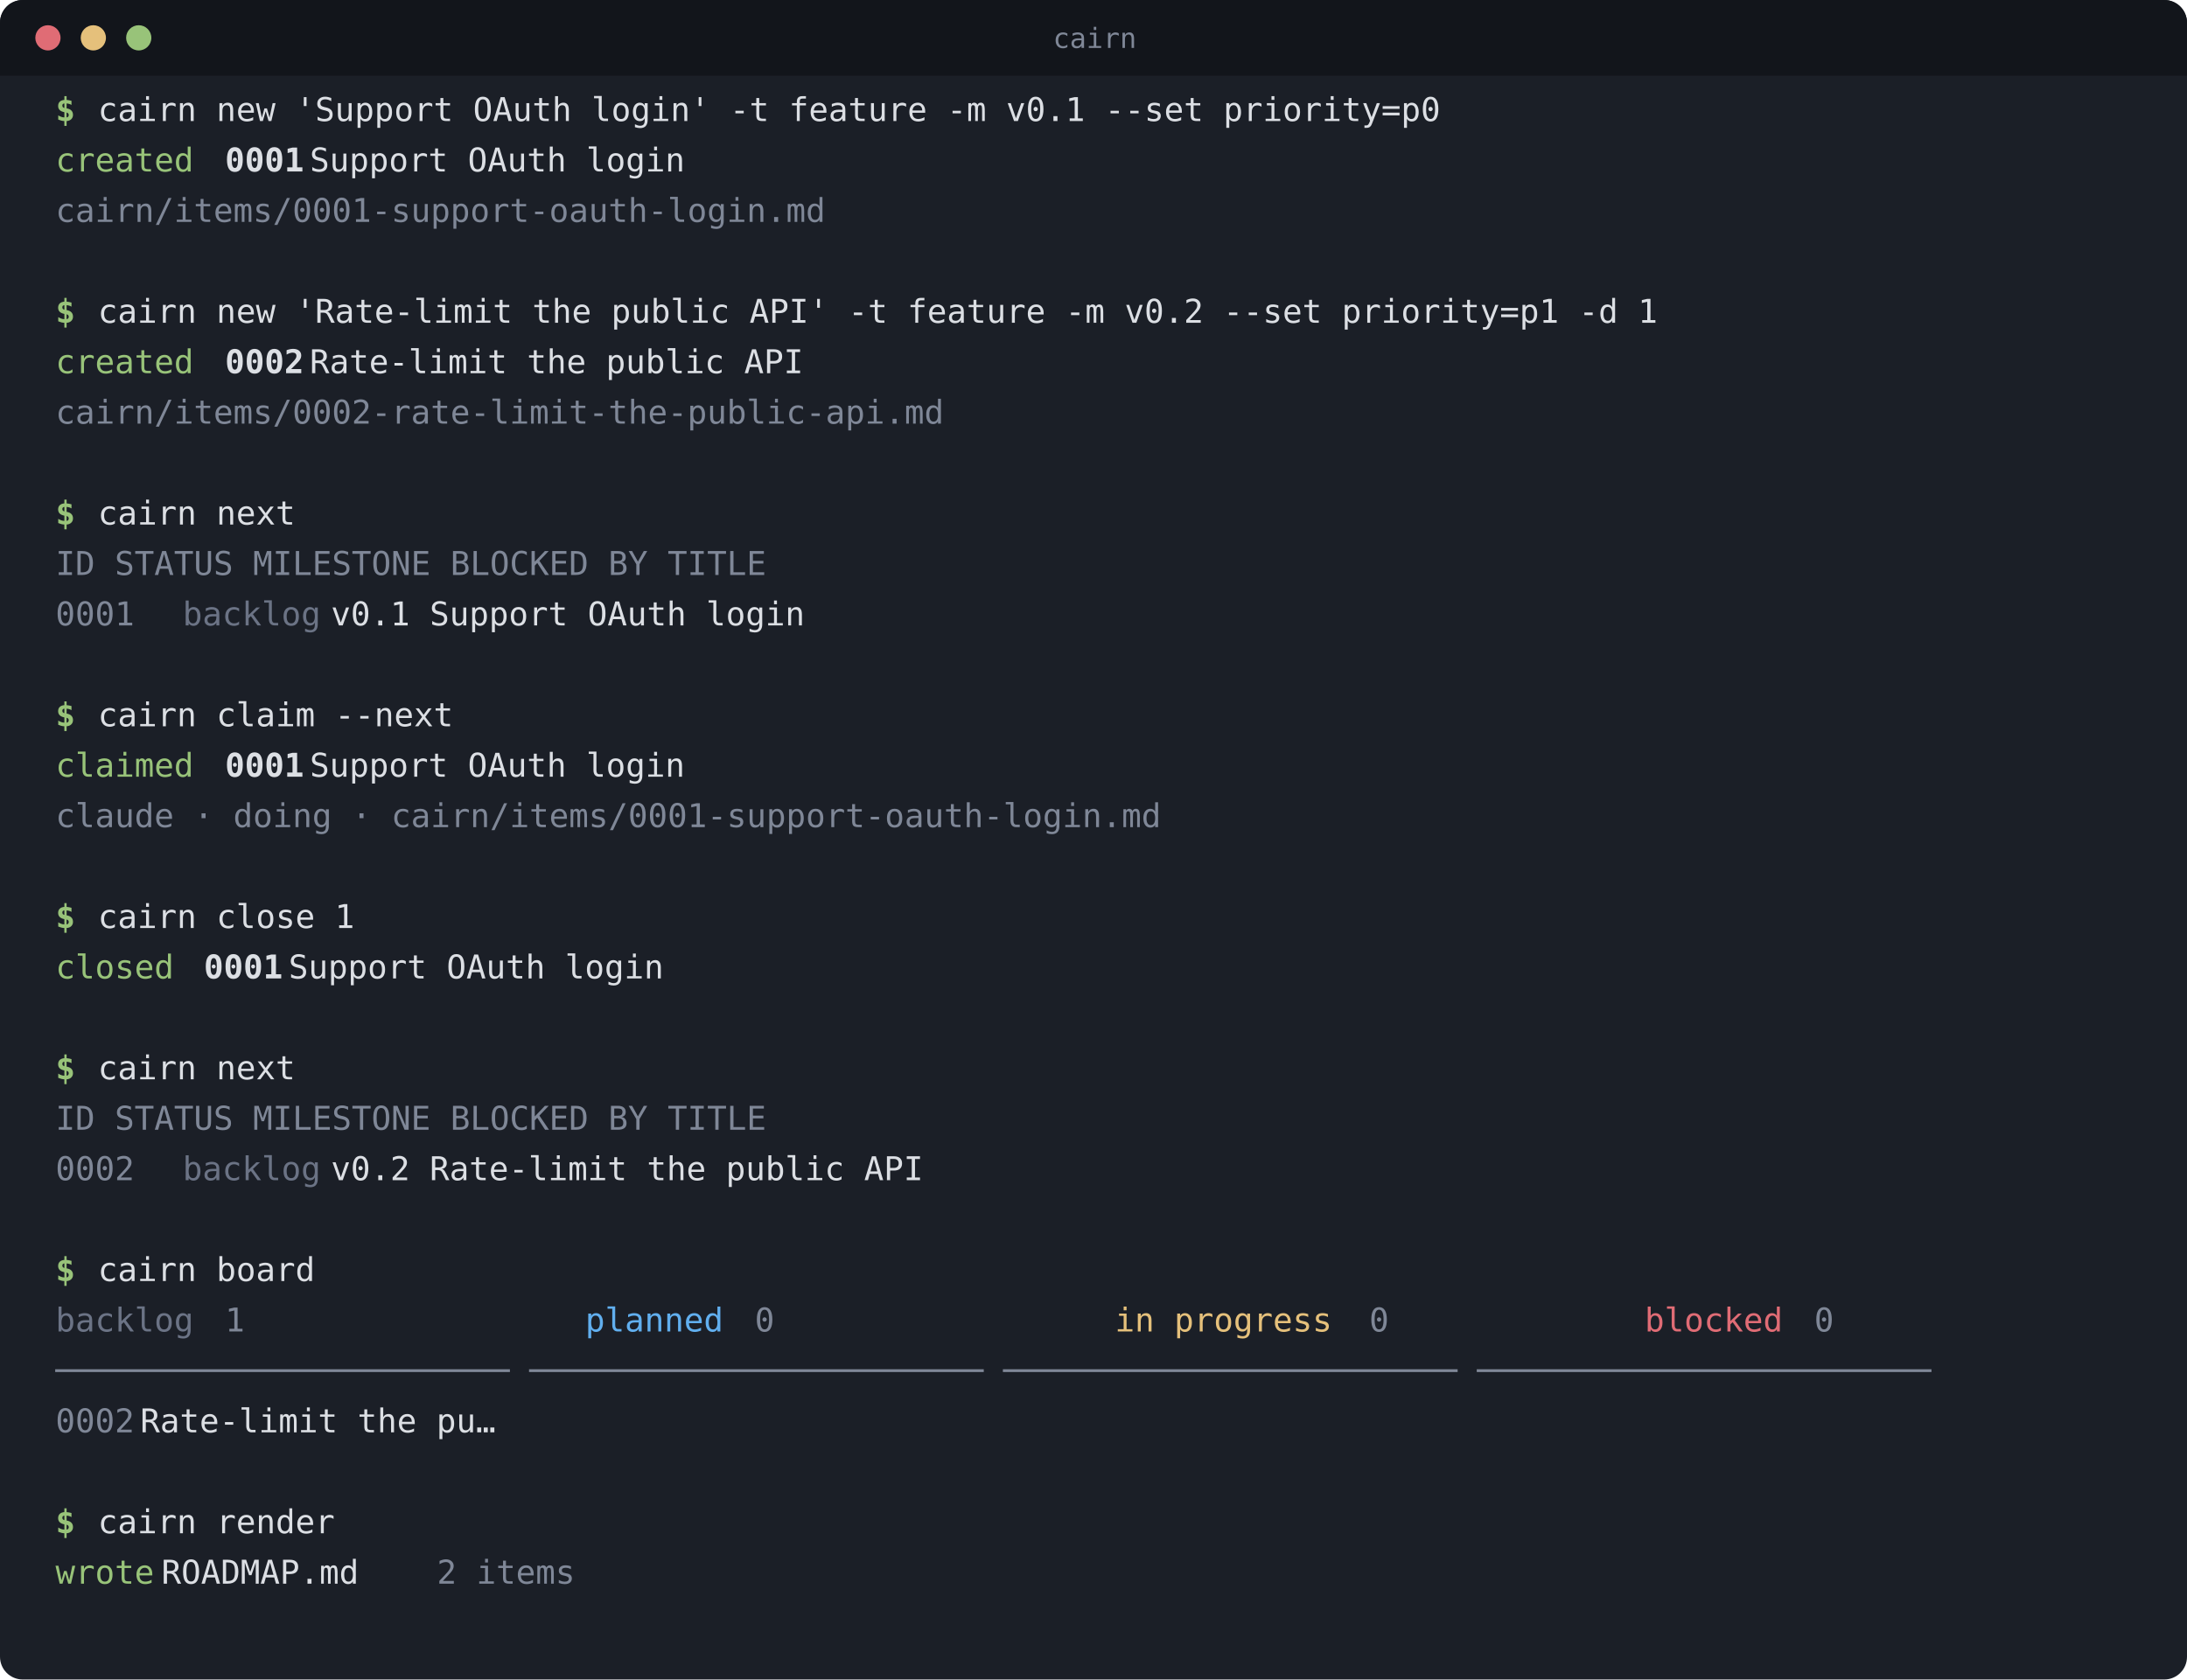
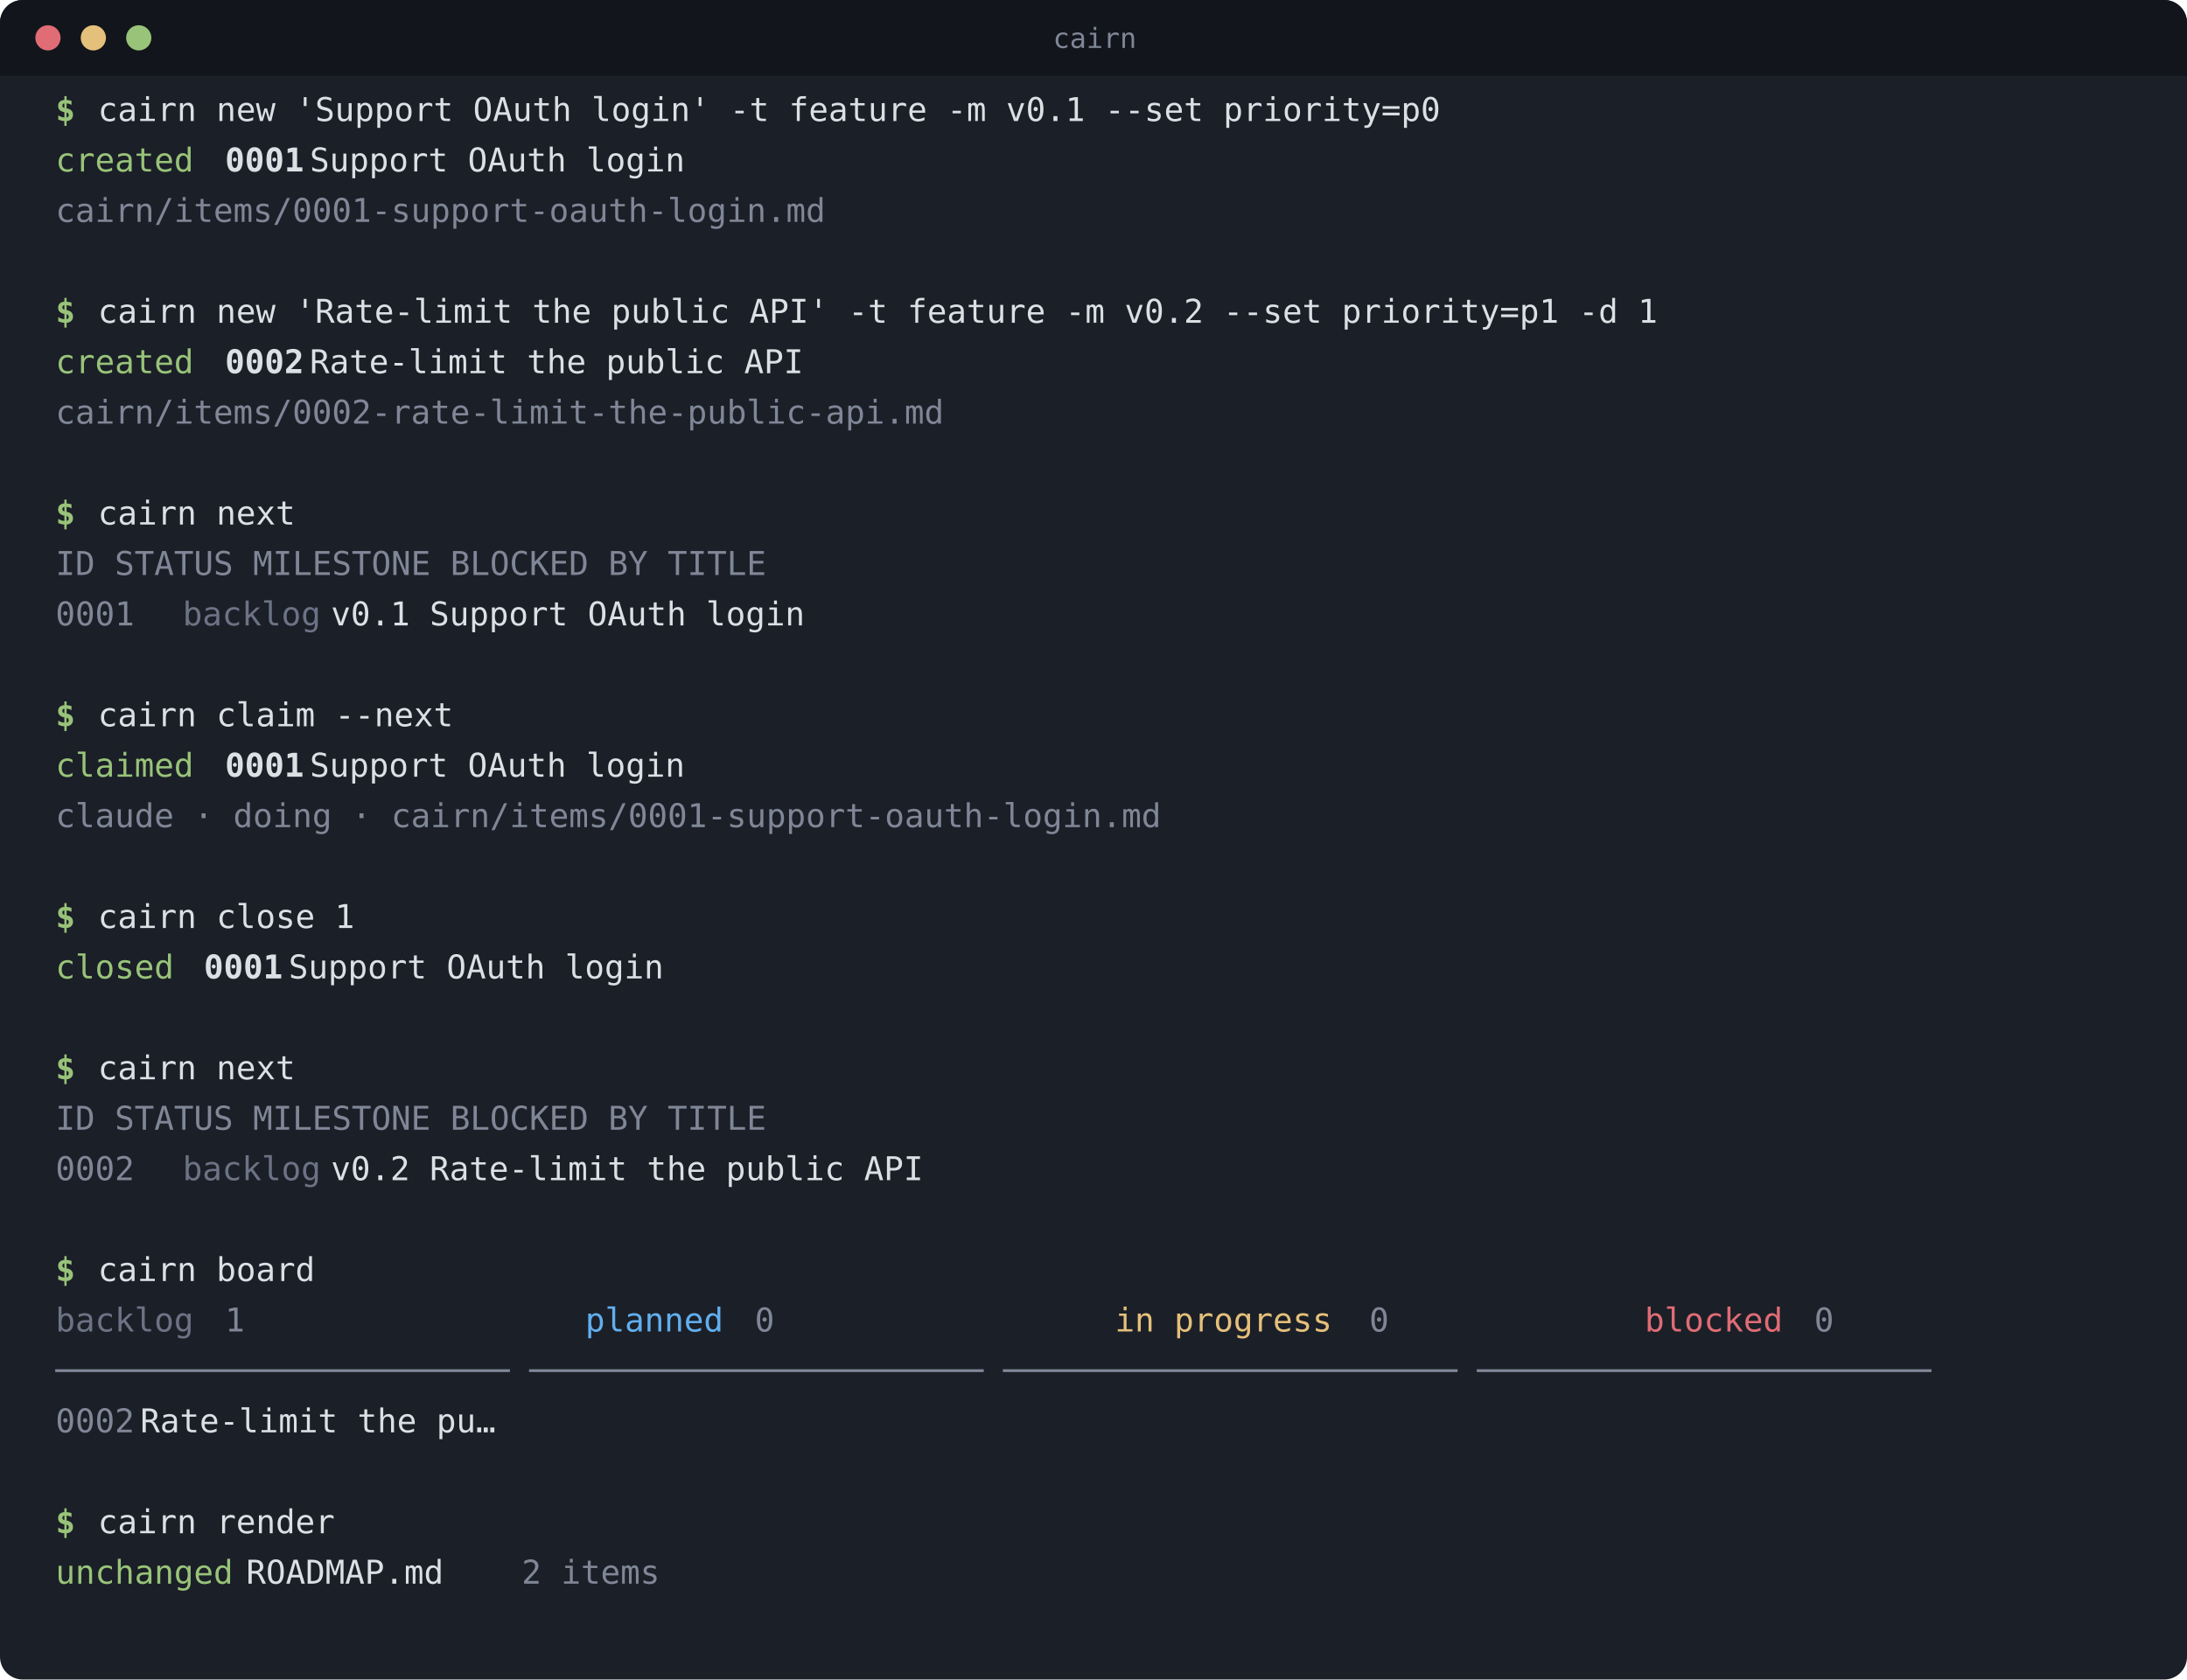
<svg xmlns="http://www.w3.org/2000/svg" width="867" height="666" viewBox="0 0 867 666" font-family="ui-monospace, SFMono-Regular, Menlo, Consolas, monospace" font-size="13">
  <defs>
    <clipPath id="r">
      <rect x="0" y="0" width="867" height="666" rx="9" />
    </clipPath>
  </defs>
  <g clip-path="url(#r)">
    <rect width="867" height="666" fill="#1b1f27" />
    <rect width="867" height="30" fill="#12151b" />
    <circle cx="19" cy="15" r="5" fill="#e06c75" />
    <circle cx="37" cy="15" r="5" fill="#e5c07b" />
    <circle cx="55" cy="15" r="5" fill="#98c379" />
    <text x="434" y="19" fill="#7f8797" text-anchor="middle" font-size="11">cairn</text>
    <text x="22.0" y="48.0" fill="#98c379" font-weight="600">$</text>
    <text x="38.8" y="48.0" fill="#dcdfe4">cairn new 'Support OAuth login' -t feature -m v0.1 --set priority=p0</text>
    <text y="68.0">
      <tspan x="22.0" fill="#98c379">created</tspan>
      <tspan x="80.8" fill="#dcdfe4"> </tspan>
      <tspan x="89.2" fill="#dcdfe4" font-weight="600">0001</tspan>
      <tspan x="122.8" fill="#dcdfe4">  Support OAuth login</tspan>
    </text>
    <text y="88.0">
      <tspan x="22.0" fill="#7f8797">cairn/items/0001-support-oauth-login.md</tspan>
    </text>
    <text x="22.0" y="128.0" fill="#98c379" font-weight="600">$</text>
    <text x="38.8" y="128.0" fill="#dcdfe4">cairn new 'Rate-limit the public API' -t feature -m v0.2 --set priority=p1 -d 1</text>
    <text y="148.0">
      <tspan x="22.0" fill="#98c379">created</tspan>
      <tspan x="80.8" fill="#dcdfe4"> </tspan>
      <tspan x="89.2" fill="#dcdfe4" font-weight="600">0002</tspan>
      <tspan x="122.8" fill="#dcdfe4">  Rate-limit the public API</tspan>
    </text>
    <text y="168.0">
      <tspan x="22.0" fill="#7f8797">cairn/items/0002-rate-limit-the-public-api.md</tspan>
    </text>
    <text x="22.0" y="208.0" fill="#98c379" font-weight="600">$</text>
    <text x="38.8" y="208.0" fill="#dcdfe4">cairn next</text>
    <text y="228.0">
      <tspan x="22.0" fill="#7f8797">ID    STATUS   MILESTONE  BLOCKED BY  TITLE</tspan>
    </text>
    <text y="248.0">
      <tspan x="22.0" fill="#7f8797">0001</tspan>
      <tspan x="55.6" fill="#dcdfe4">  </tspan>
      <tspan x="72.4" fill="#6b7385">backlog</tspan>
      <tspan x="131.2" fill="#dcdfe4">  v0.1                   Support OAuth login</tspan>
    </text>
    <text x="22.0" y="288.0" fill="#98c379" font-weight="600">$</text>
    <text x="38.8" y="288.0" fill="#dcdfe4">cairn claim --next</text>
    <text y="308.0">
      <tspan x="22.0" fill="#98c379">claimed</tspan>
      <tspan x="80.8" fill="#dcdfe4"> </tspan>
      <tspan x="89.2" fill="#dcdfe4" font-weight="600">0001</tspan>
      <tspan x="122.8" fill="#dcdfe4">  Support OAuth login</tspan>
    </text>
    <text y="328.0">
      <tspan x="22.0" fill="#7f8797">  claude · doing · cairn/items/0001-support-oauth-login.md</tspan>
    </text>
    <text x="22.0" y="368.0" fill="#98c379" font-weight="600">$</text>
    <text x="38.8" y="368.0" fill="#dcdfe4">cairn close 1</text>
    <text y="388.0">
      <tspan x="22.0" fill="#98c379">closed</tspan>
      <tspan x="72.4" fill="#dcdfe4"> </tspan>
      <tspan x="80.8" fill="#dcdfe4" font-weight="600">0001</tspan>
      <tspan x="114.4" fill="#dcdfe4">  Support OAuth login</tspan>
    </text>
    <text x="22.0" y="428.0" fill="#98c379" font-weight="600">$</text>
    <text x="38.8" y="428.0" fill="#dcdfe4">cairn next</text>
    <text y="448.0">
      <tspan x="22.0" fill="#7f8797">ID    STATUS   MILESTONE  BLOCKED BY  TITLE</tspan>
    </text>
    <text y="468.0">
      <tspan x="22.0" fill="#7f8797">0002</tspan>
      <tspan x="55.6" fill="#dcdfe4">  </tspan>
      <tspan x="72.4" fill="#6b7385">backlog</tspan>
      <tspan x="131.2" fill="#dcdfe4">  v0.2                   Rate-limit the public API</tspan>
    </text>
    <text x="22.0" y="508.0" fill="#98c379" font-weight="600">$</text>
    <text x="38.8" y="508.0" fill="#dcdfe4">cairn board</text>
    <text y="528.0">
      <tspan x="22.0" fill="#6b7385">backlog</tspan>
      <tspan x="80.8" fill="#dcdfe4"> </tspan>
      <tspan x="89.2" fill="#7f8797">1</tspan>
      <tspan x="97.6" fill="#dcdfe4">                </tspan>
      <tspan x="232.0" fill="#61afef">planned</tspan>
      <tspan x="290.8" fill="#dcdfe4"> </tspan>
      <tspan x="299.2" fill="#7f8797">0</tspan>
      <tspan x="307.6" fill="#dcdfe4">                </tspan>
      <tspan x="442.0" fill="#e5c07b">in progress</tspan>
      <tspan x="534.4" fill="#dcdfe4"> </tspan>
      <tspan x="542.8" fill="#7f8797">0</tspan>
      <tspan x="551.2" fill="#dcdfe4">            </tspan>
      <tspan x="652.0" fill="#e06c75">blocked</tspan>
      <tspan x="710.8" fill="#dcdfe4"> </tspan>
      <tspan x="719.2" fill="#7f8797">0</tspan>
    </text>
    <text y="548.0">
      <tspan x="22.0" fill="#7f8797">───────────────────────  ───────────────────────  ───────────────────────  ───────────────────────</tspan>
    </text>
    <text y="568.0">
      <tspan x="22.0" fill="#7f8797">0002</tspan>
      <tspan x="55.6" fill="#dcdfe4"> Rate-limit the pu…</tspan>
    </text>
    <text x="22.0" y="608.0" fill="#98c379" font-weight="600">$</text>
    <text x="38.8" y="608.0" fill="#dcdfe4">cairn render</text>
    <text y="628.0">
-       <tspan x="22.0" fill="#98c379">wrote</tspan>
-       <tspan x="64.0" fill="#dcdfe4"> ROADMAP.md  </tspan>
-       <tspan x="173.2" fill="#7f8797">2 items</tspan>
+       <tspan x="22.0" fill="#98c379">unchanged</tspan>
+       <tspan x="97.6" fill="#dcdfe4"> ROADMAP.md  </tspan>
+       <tspan x="206.8" fill="#7f8797">2 items</tspan>
    </text>
  </g>
</svg>
